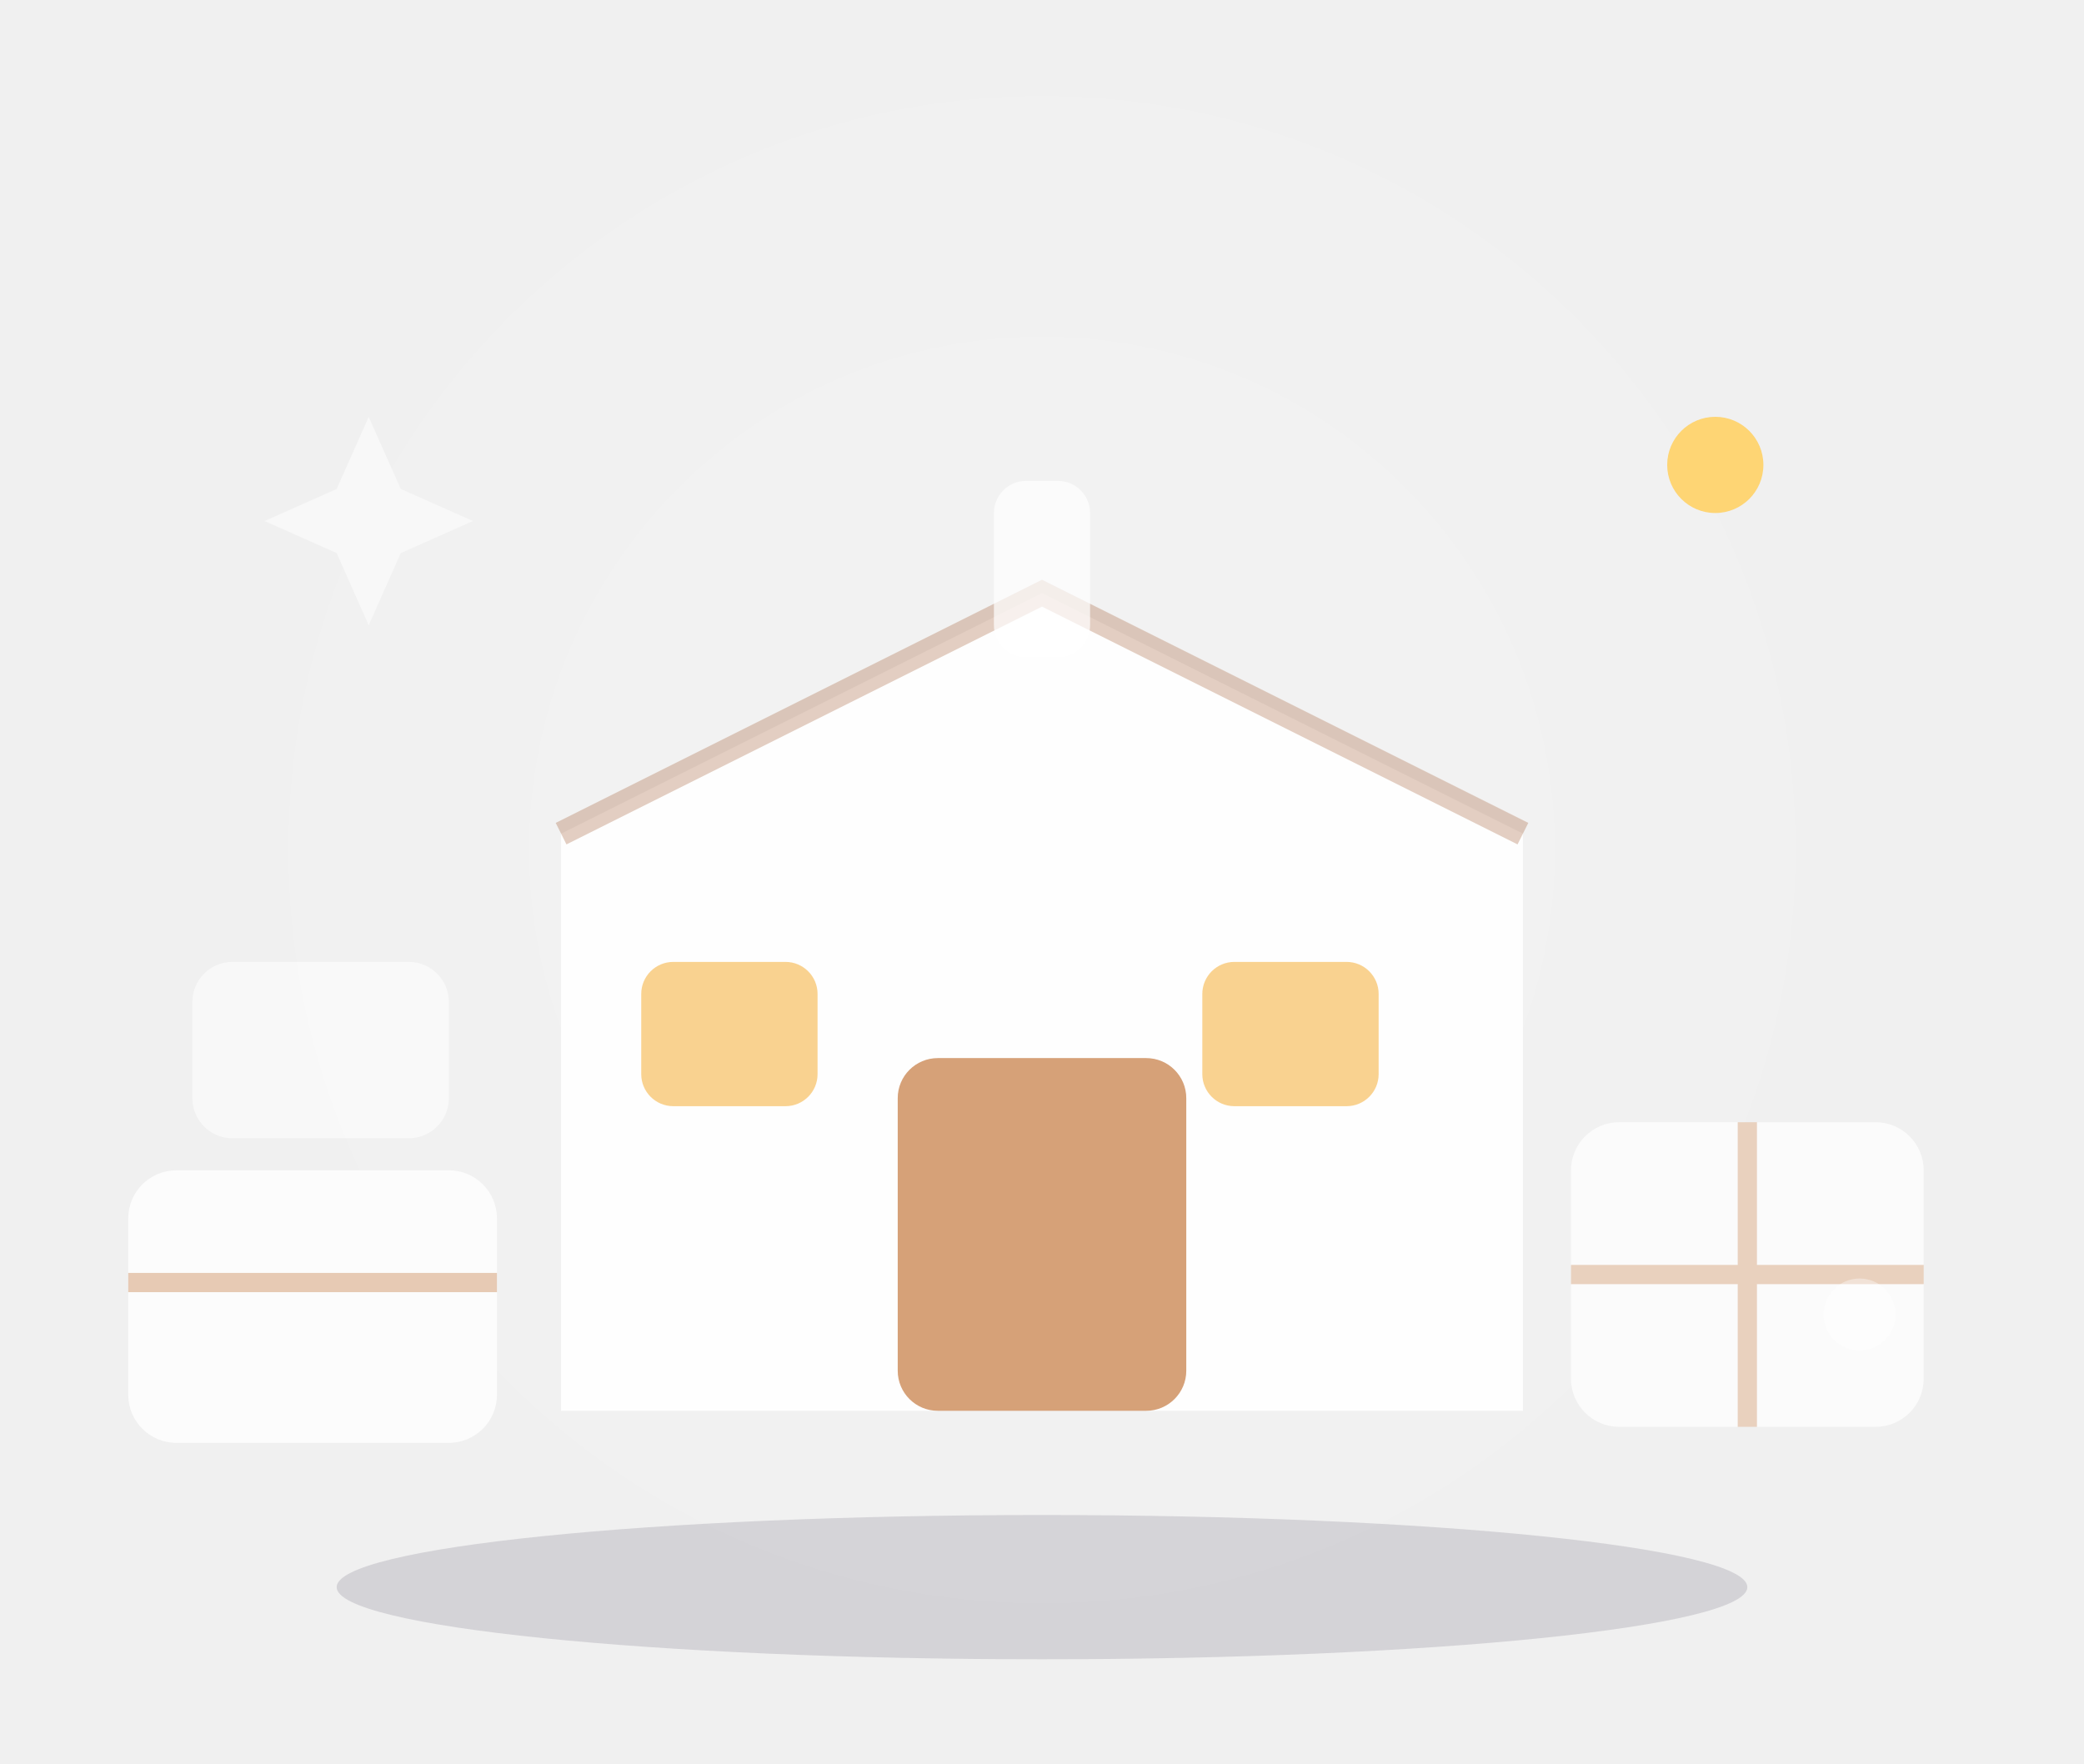
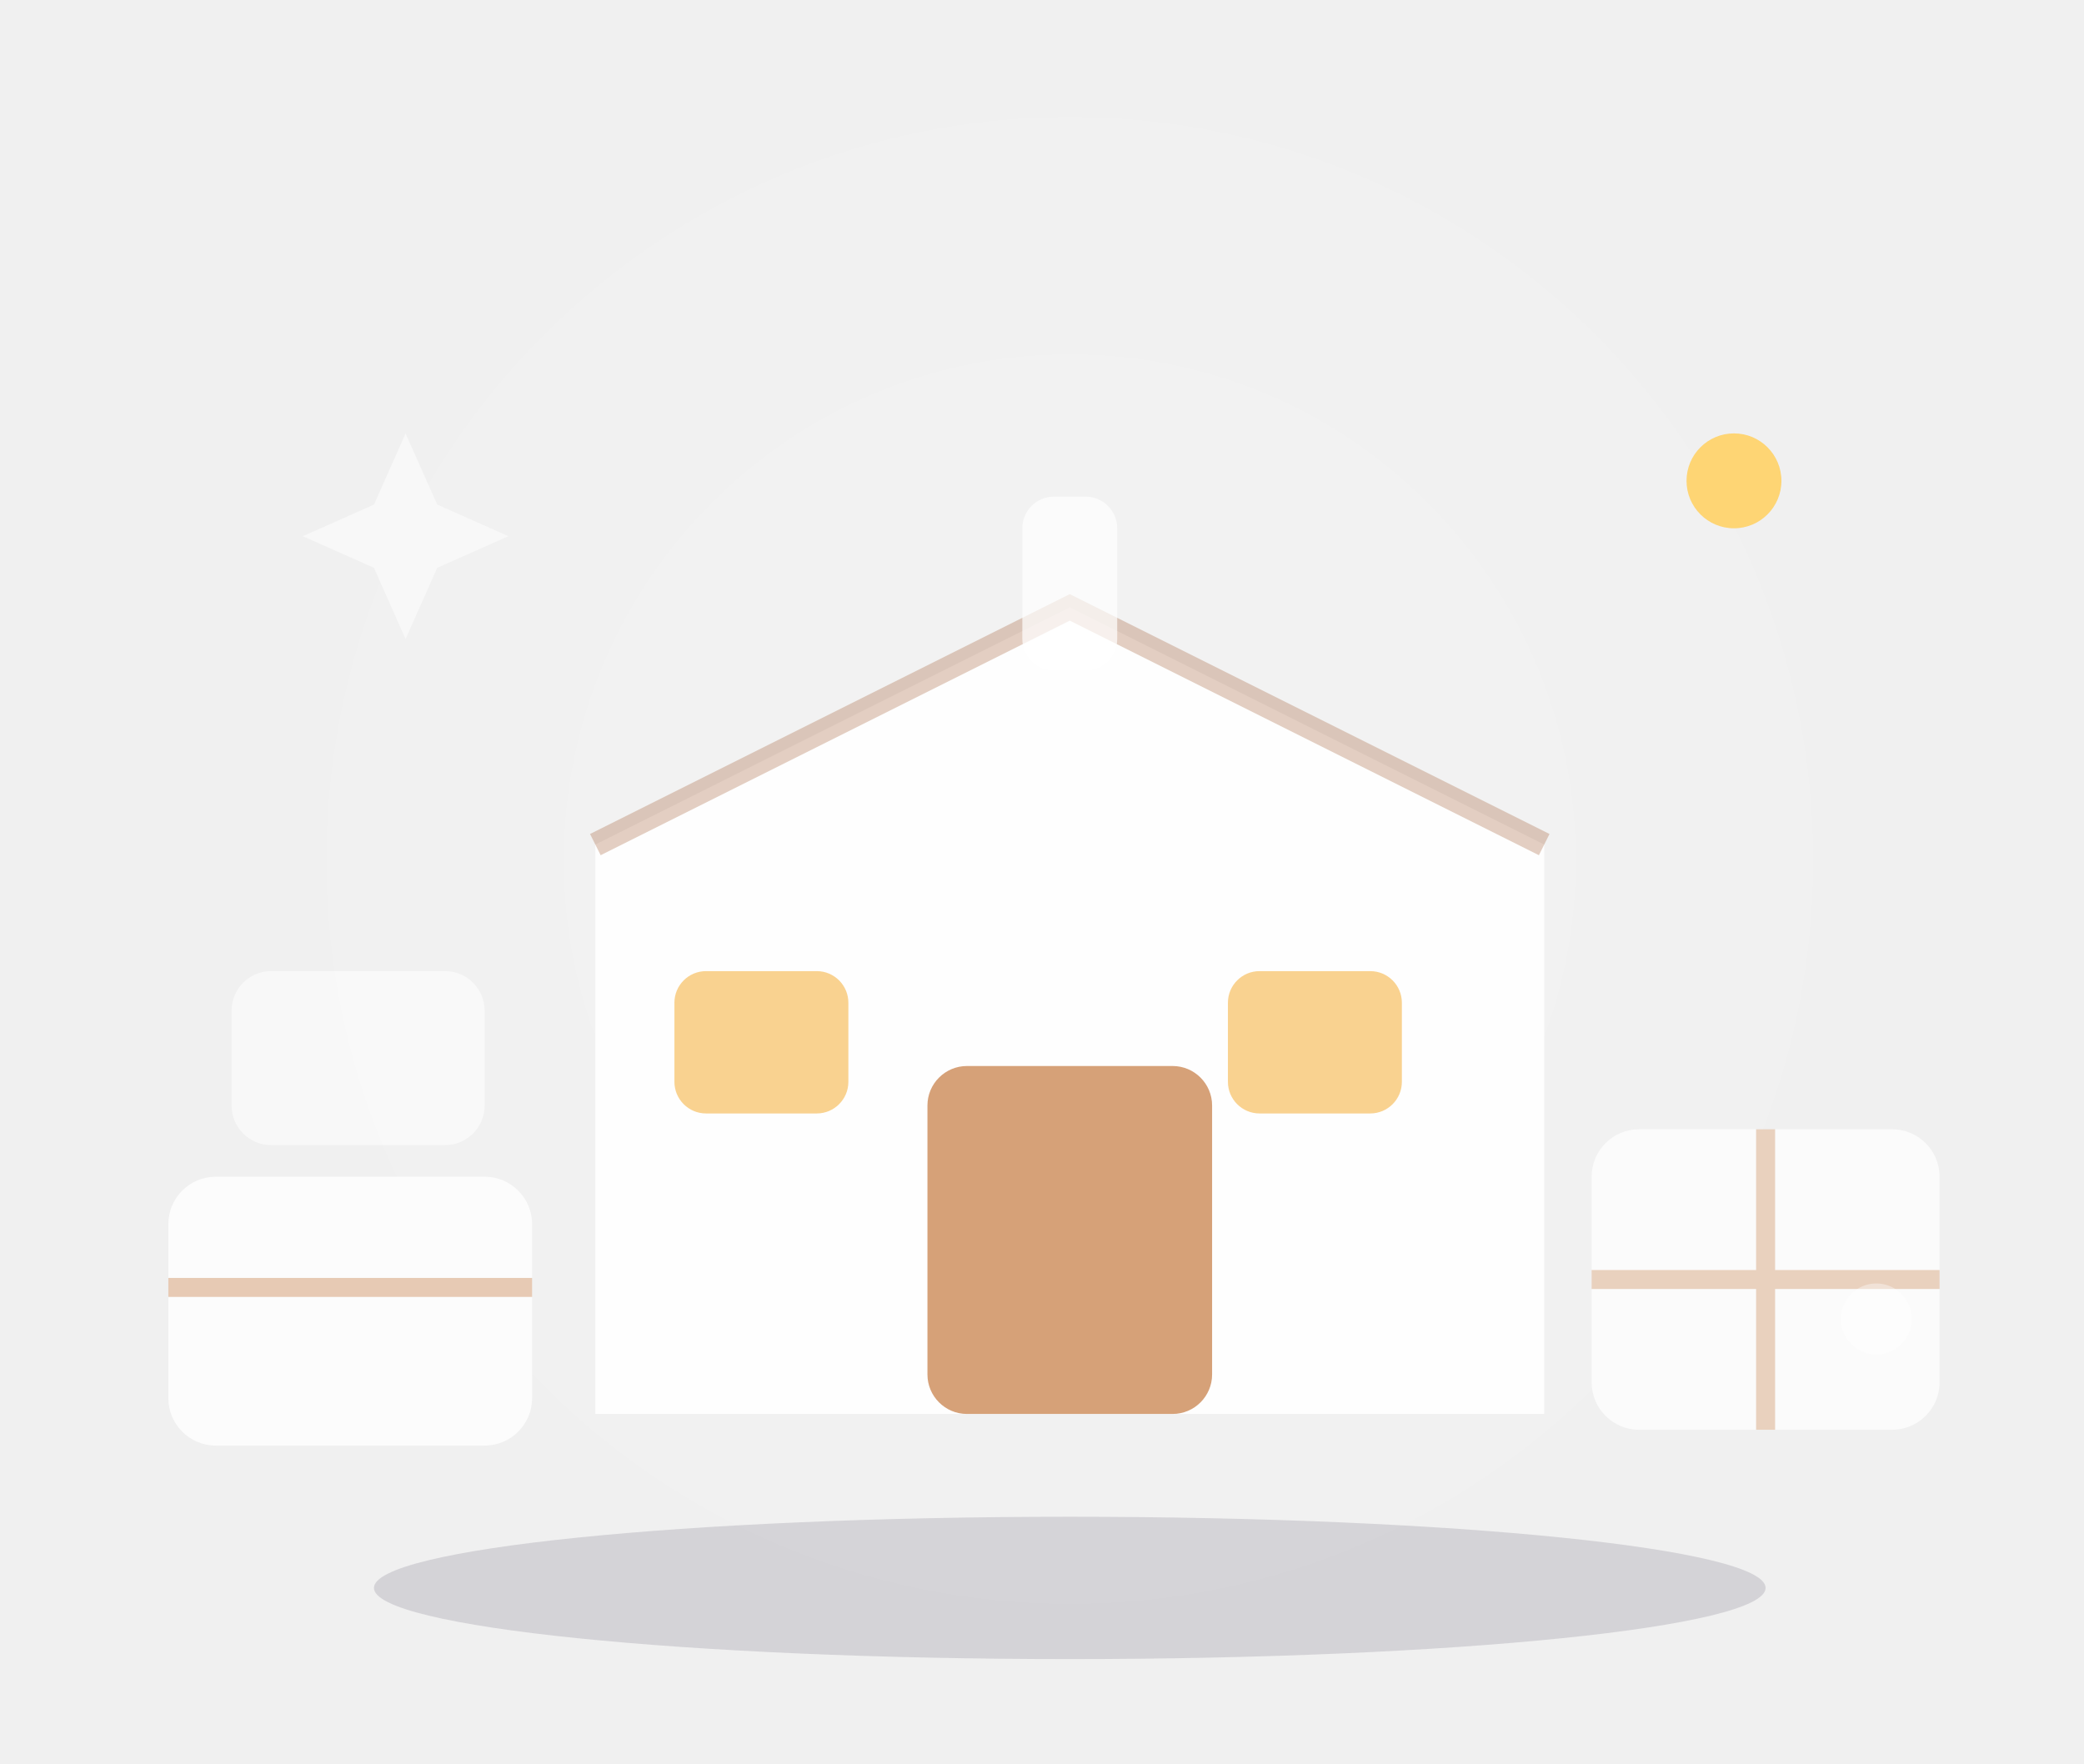
- <svg xmlns="http://www.w3.org/2000/svg" viewBox="0 0 260 220" aria-hidden="true" focusable="false">
-   <circle cx="130" cy="106" r="94" fill="#ffffff" opacity=".10" />
-   <circle cx="130" cy="106" r="64" fill="#ffffff" opacity=".07" />
-   <ellipse cx="130" cy="198" rx="88" ry="9" fill="#1b1030" opacity=".13" />
-   <g>
-     <path d="M70 104l60-30 60 30v72H70z" fill="#ffffff" opacity=".95" />
-     <path d="M70 104l60-30 60 30" stroke="#92400e" stroke-width="3" fill="none" opacity=".25" />
-     <rect x="112" y="132" width="36" height="44" rx="5" fill="#b45309" opacity=".55" />
-     <rect x="80" y="120" width="22" height="18" rx="4" fill="#f59e0b" opacity=".45" />
-     <rect x="150" y="120" width="22" height="18" rx="4" fill="#f59e0b" opacity=".45" />
-     <rect x="124" y="60" width="12" height="22" rx="4" fill="#ffffff" opacity=".7" />
+ <svg xmlns="http://www.w3.org/2000/svg" viewBox="0 0 260 220" aria-hidden="true" focusable="false" data-norm="warehouses">
+   <g transform="translate(5.22 2.77) scale(0.9865)">
+     <circle cx="130" cy="106" r="94" fill="#ffffff" opacity=".10" />
+     <circle cx="130" cy="106" r="64" fill="#ffffff" opacity=".07" />
+     <ellipse cx="130" cy="198" rx="88" ry="9" fill="#1b1030" opacity=".13" />
+     <g>
+       <path d="M70 104l60-30 60 30v72H70z" fill="#ffffff" opacity=".95" />
+       <path d="M70 104l60-30 60 30" stroke="#92400e" stroke-width="3" fill="none" opacity=".25" />
+       <rect x="112" y="132" width="36" height="44" rx="5" fill="#b45309" opacity=".55" />
+       <rect x="80" y="120" width="22" height="18" rx="4" fill="#f59e0b" opacity=".45" />
+       <rect x="150" y="120" width="22" height="18" rx="4" fill="#f59e0b" opacity=".45" />
+       <rect x="124" y="60" width="12" height="22" rx="4" fill="#ffffff" opacity=".7" />
+     </g>
+     <g>
+       <rect x="16" y="146" width="46" height="34" rx="6" fill="#ffffff" opacity=".8" />
+       <path d="M16 160h46" stroke="#b45309" stroke-width="2.4" opacity=".3" />
+       <rect x="24" y="120" width="32" height="22" rx="5" fill="#ffffff" opacity=".55" />
+     </g>
+     <g>
+       <rect x="196" y="140" width="44" height="38" rx="6" fill="#ffffff" opacity=".72" />
+       <path d="M218 140v38M196 159h44" stroke="#b45309" stroke-width="2.4" opacity=".25" />
+     </g>
+     <path d="M46 52l4 9 9 4-9 4-4 9-4-9-9-4 9-4z" fill="#ffffff" opacity=".5" />
+     <circle cx="232" cy="164" r="4.5" fill="#ffffff" opacity=".38" />
+     <circle cx="214" cy="58" r="6" fill="#ffd166" opacity=".9" />
  </g>
-   <g>
-     <rect x="16" y="146" width="46" height="34" rx="6" fill="#ffffff" opacity=".8" />
-     <path d="M16 160h46" stroke="#b45309" stroke-width="2.4" opacity=".3" />
-     <rect x="24" y="120" width="32" height="22" rx="5" fill="#ffffff" opacity=".55" />
-   </g>
-   <g>
-     <rect x="196" y="140" width="44" height="38" rx="6" fill="#ffffff" opacity=".72" />
-     <path d="M218 140v38M196 159h44" stroke="#b45309" stroke-width="2.4" opacity=".25" />
-   </g>
-   <path d="M46 52l4 9 9 4-9 4-4 9-4-9-9-4 9-4z" fill="#ffffff" opacity=".5" />
-   <circle cx="232" cy="164" r="4.5" fill="#ffffff" opacity=".38" />
-   <circle cx="214" cy="58" r="6" fill="#ffd166" opacity=".9" />
</svg>
